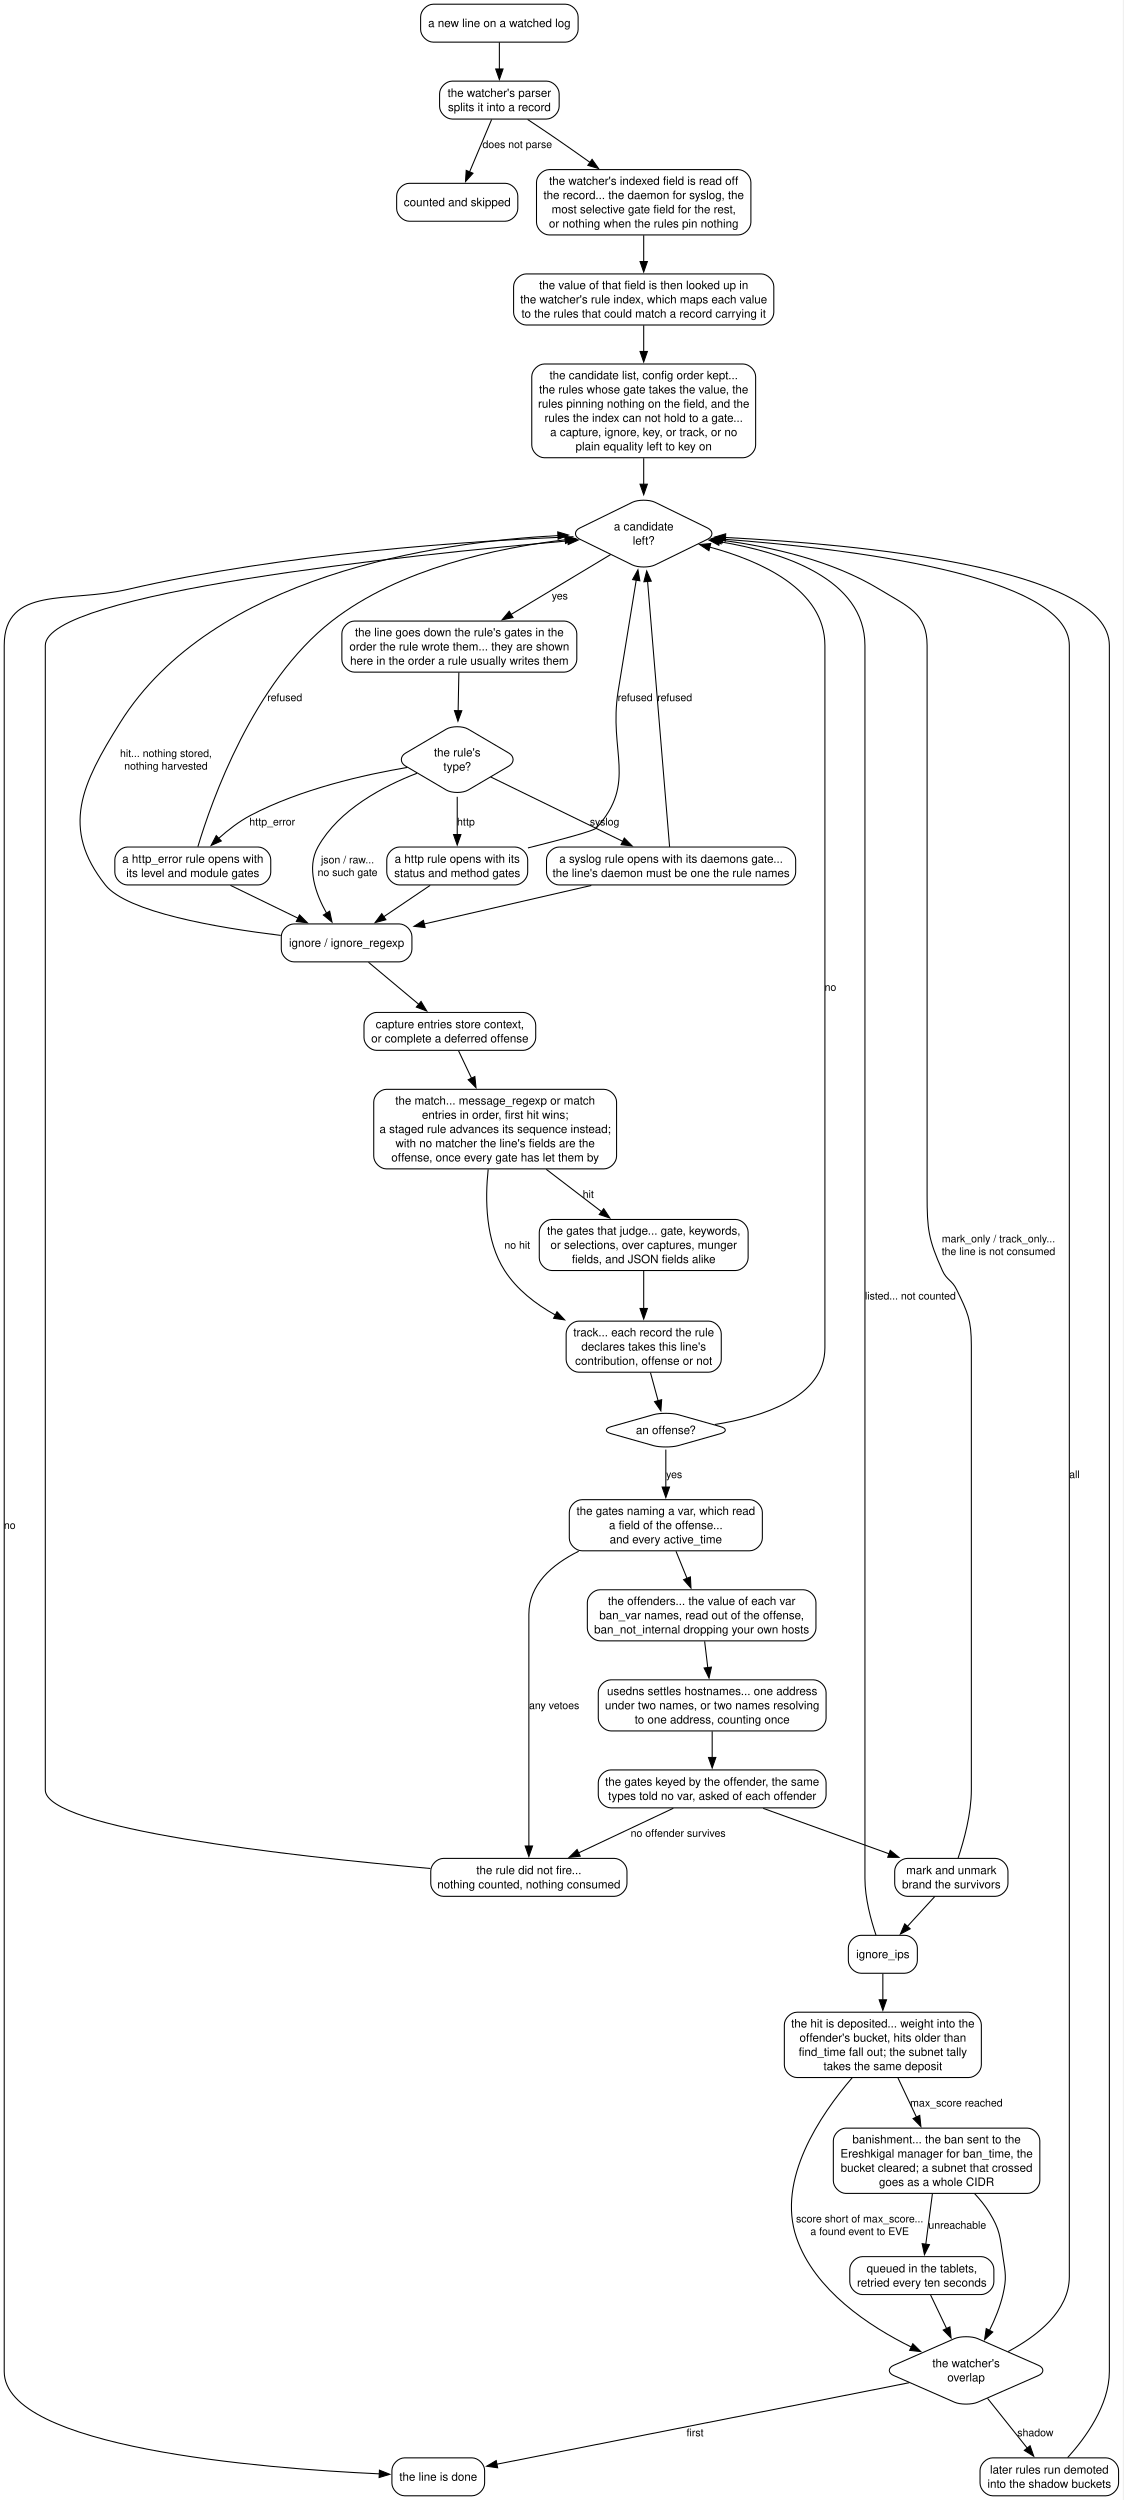
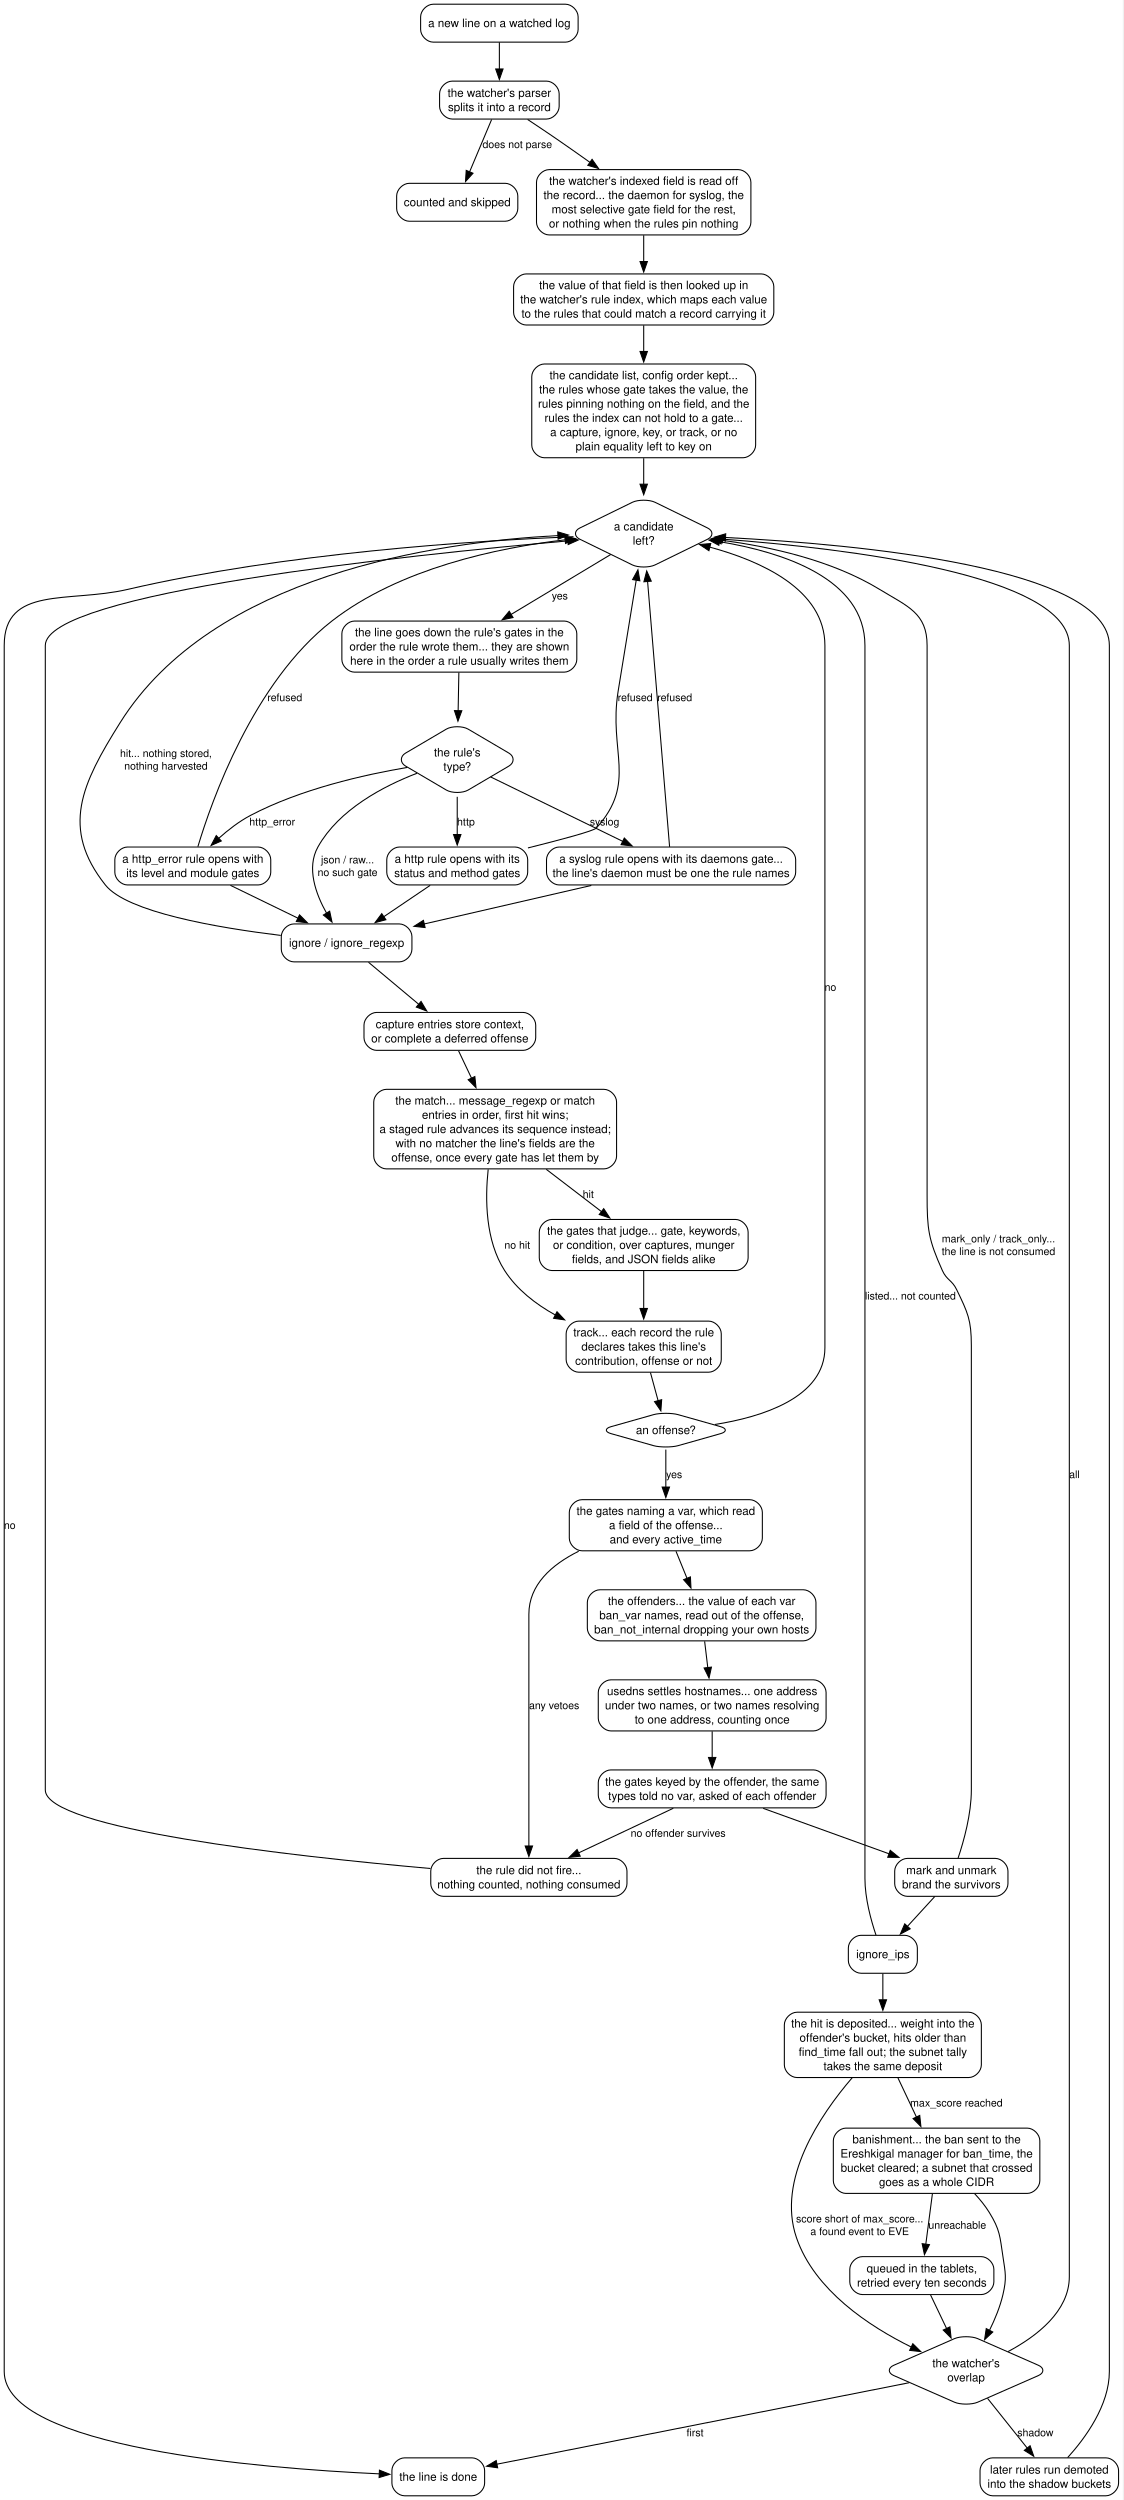
<svg xmlns="http://www.w3.org/2000/svg" width="1066pt" height="2373pt" viewBox="0.00 0.00 1066.00 2373.00">
  <g id="graph0" class="graph" transform="scale(1 1) rotate(0) translate(4 2369)">
    <polygon fill="white" stroke="none" points="-4,4 -4,-2369 1061.75,-2369 1061.75,4 -4,4" />
    <g id="node1" class="node">
      <path fill="none" stroke="black" d="M532.75,-2365C532.75,-2365 407.25,-2365 407.25,-2365 401.25,-2365 395.25,-2359 395.25,-2353 395.25,-2353 395.25,-2341 395.25,-2341 395.25,-2335 401.25,-2329 407.25,-2329 407.25,-2329 532.75,-2329 532.75,-2329 538.75,-2329 544.75,-2335 544.75,-2341 544.75,-2341 544.75,-2353 544.75,-2353 544.75,-2359 538.75,-2365 532.75,-2365" />
      <text xml:space="preserve" text-anchor="middle" x="470" y="-2343.3" font-family="Helvetica,sans-Serif" font-size="11.00">a new line on a watched log</text>
    </g>
    <g id="node2" class="node">
      <path fill="none" stroke="black" d="M514.75,-2292C514.75,-2292 425.25,-2292 425.25,-2292 419.25,-2292 413.25,-2286 413.25,-2280 413.25,-2280 413.25,-2268 413.25,-2268 413.25,-2262 419.25,-2256 425.25,-2256 425.25,-2256 514.75,-2256 514.75,-2256 520.75,-2256 526.75,-2262 526.75,-2268 526.75,-2268 526.75,-2280 526.75,-2280 526.75,-2286 520.75,-2292 514.75,-2292" />
      <text xml:space="preserve" text-anchor="middle" x="470" y="-2277.05" font-family="Helvetica,sans-Serif" font-size="11.00">the watcher's parser</text>
      <text xml:space="preserve" text-anchor="middle" x="470" y="-2263.55" font-family="Helvetica,sans-Serif" font-size="11.00">splits it into a record</text>
    </g>
    <g id="edge1" class="edge">
      <path fill="none" stroke="black" d="M470,-2328.81C470,-2321.23 470,-2312.1 470,-2303.54" />
      <polygon fill="black" stroke="black" points="473.5,-2303.54 470,-2293.54 466.5,-2303.54 473.5,-2303.54" />
    </g>
    <g id="node3" class="node">
      <path fill="none" stroke="black" d="M475.5,-2195C475.5,-2195 384.5,-2195 384.5,-2195 378.5,-2195 372.5,-2189 372.5,-2183 372.5,-2183 372.5,-2171 372.5,-2171 372.5,-2165 378.5,-2159 384.5,-2159 384.5,-2159 475.5,-2159 475.5,-2159 481.5,-2159 487.5,-2165 487.5,-2171 487.5,-2171 487.5,-2183 487.5,-2183 487.5,-2189 481.5,-2195 475.5,-2195" />
      <text xml:space="preserve" text-anchor="middle" x="430" y="-2173.3" font-family="Helvetica,sans-Serif" font-size="11.00">counted and skipped</text>
    </g>
    <g id="edge2" class="edge">
      <path fill="none" stroke="black" d="M462.66,-2255.58C456.8,-2241.65 448.47,-2221.86 441.69,-2205.76" />
      <polygon fill="black" stroke="black" points="444.98,-2204.57 437.88,-2196.71 438.53,-2207.28 444.98,-2204.57" />
      <text xml:space="preserve" text-anchor="middle" x="487.01" y="-2228.5" font-family="Helvetica,sans-Serif" font-size="10.00">does not parse</text>
    </g>
    <g id="node4" class="node">
      <path fill="none" stroke="black" d="M696.75,-2208C696.75,-2208 517.25,-2208 517.25,-2208 511.25,-2208 505.25,-2202 505.25,-2196 505.25,-2196 505.25,-2158 505.25,-2158 505.25,-2152 511.25,-2146 517.25,-2146 517.25,-2146 696.75,-2146 696.75,-2146 702.75,-2146 708.75,-2152 708.75,-2158 708.75,-2158 708.75,-2196 708.75,-2196 708.75,-2202 702.75,-2208 696.75,-2208" />
      <text xml:space="preserve" text-anchor="middle" x="607" y="-2193.55" font-family="Helvetica,sans-Serif" font-size="11.00">the watcher's indexed field is read off</text>
      <text xml:space="preserve" text-anchor="middle" x="607" y="-2180.05" font-family="Helvetica,sans-Serif" font-size="11.00">the record... the daemon for syslog, the</text>
      <text xml:space="preserve" text-anchor="middle" x="607" y="-2166.55" font-family="Helvetica,sans-Serif" font-size="11.00">most selective gate field for the rest,</text>
      <text xml:space="preserve" text-anchor="middle" x="607" y="-2153.05" font-family="Helvetica,sans-Serif" font-size="11.00">or nothing when the rules pin nothing</text>
    </g>
    <g id="edge3" class="edge">
      <path fill="none" stroke="black" d="M496.82,-2255.56C505.24,-2250.01 514.55,-2243.81 523,-2238 533.74,-2230.62 545.15,-2222.6 555.99,-2214.88" />
      <polygon fill="black" stroke="black" points="558,-2217.75 564.11,-2209.09 553.94,-2212.05 558,-2217.75" />
    </g>
    <g id="node5" class="node">
      <path fill="none" stroke="black" d="M718.5,-2109C718.5,-2109 495.5,-2109 495.5,-2109 489.5,-2109 483.5,-2103 483.5,-2097 483.5,-2097 483.5,-2072.5 483.5,-2072.5 483.5,-2066.5 489.5,-2060.5 495.5,-2060.5 495.5,-2060.5 718.5,-2060.5 718.5,-2060.5 724.5,-2060.5 730.5,-2066.5 730.5,-2072.5 730.5,-2072.5 730.5,-2097 730.5,-2097 730.5,-2103 724.5,-2109 718.5,-2109" />
      <text xml:space="preserve" text-anchor="middle" x="607" y="-2094.55" font-family="Helvetica,sans-Serif" font-size="11.00">the value of that field is then looked up in</text>
      <text xml:space="preserve" text-anchor="middle" x="607" y="-2081.05" font-family="Helvetica,sans-Serif" font-size="11.00">the watcher's rule index, which maps each value</text>
      <text xml:space="preserve" text-anchor="middle" x="607" y="-2067.55" font-family="Helvetica,sans-Serif" font-size="11.00">to the rules that could match a record carrying it</text>
    </g>
    <g id="edge4" class="edge">
      <path fill="none" stroke="black" d="M607,-2145.7C607,-2137.62 607,-2128.83 607,-2120.54" />
      <polygon fill="black" stroke="black" points="610.5,-2120.78 607,-2110.78 603.5,-2120.78 610.5,-2120.78" />
    </g>
    <g id="node6" class="node">
      <path fill="none" stroke="black" d="M701.25,-2023.5C701.25,-2023.5 512.75,-2023.5 512.75,-2023.5 506.75,-2023.5 500.75,-2017.5 500.75,-2011.5 500.75,-2011.5 500.75,-1946.5 500.75,-1946.5 500.75,-1940.5 506.75,-1934.5 512.75,-1934.5 512.75,-1934.5 701.25,-1934.5 701.25,-1934.5 707.25,-1934.5 713.25,-1940.5 713.25,-1946.5 713.25,-1946.5 713.25,-2011.5 713.25,-2011.5 713.25,-2017.5 707.25,-2023.5 701.25,-2023.5" />
      <text xml:space="preserve" text-anchor="middle" x="607" y="-2009.05" font-family="Helvetica,sans-Serif" font-size="11.00">the candidate list, config order kept...</text>
      <text xml:space="preserve" text-anchor="middle" x="607" y="-1995.55" font-family="Helvetica,sans-Serif" font-size="11.00">the rules whose gate takes the value, the</text>
      <text xml:space="preserve" text-anchor="middle" x="607" y="-1982.05" font-family="Helvetica,sans-Serif" font-size="11.00">rules pinning nothing on the field, and the</text>
      <text xml:space="preserve" text-anchor="middle" x="607" y="-1968.55" font-family="Helvetica,sans-Serif" font-size="11.00">rules the index can not hold to a gate...</text>
      <text xml:space="preserve" text-anchor="middle" x="607" y="-1955.05" font-family="Helvetica,sans-Serif" font-size="11.00">a capture, ignore, key, or track, or no</text>
      <text xml:space="preserve" text-anchor="middle" x="607" y="-1941.55" font-family="Helvetica,sans-Serif" font-size="11.00">plain equality left to key on</text>
    </g>
    <g id="edge5" class="edge">
      <path fill="none" stroke="black" d="M607,-2060.21C607,-2052.72 607,-2044.11 607,-2035.36" />
      <polygon fill="black" stroke="black" points="610.5,-2035.38 607,-2025.38 603.5,-2035.38 610.5,-2035.38" />
    </g>
    <g id="node7" class="node">
      <path fill="none" stroke="black" d="M596.22,-1892.22C596.22,-1892.22 546.28,-1867.78 546.28,-1867.78 540.89,-1865.14 540.89,-1859.86 546.28,-1857.22 546.28,-1857.22 596.22,-1832.78 596.22,-1832.78 601.61,-1830.14 612.39,-1830.14 617.78,-1832.78 617.78,-1832.78 667.72,-1857.22 667.72,-1857.22 673.11,-1859.86 673.11,-1865.14 667.72,-1867.78 667.72,-1867.78 617.78,-1892.22 617.78,-1892.22 612.39,-1894.86 601.61,-1894.86 596.22,-1892.22" />
      <text xml:space="preserve" text-anchor="middle" x="607" y="-1865.55" font-family="Helvetica,sans-Serif" font-size="11.00">a candidate</text>
      <text xml:space="preserve" text-anchor="middle" x="607" y="-1852.05" font-family="Helvetica,sans-Serif" font-size="11.00">left?</text>
    </g>
    <g id="edge6" class="edge">
      <path fill="none" stroke="black" d="M607,-1934.06C607,-1925.91 607,-1917.39 607,-1909.19" />
      <polygon fill="black" stroke="black" points="610.5,-1909.42 607,-1899.42 603.5,-1909.42 610.5,-1909.42" />
    </g>
    <g id="node8" class="node">
      <path fill="none" stroke="black" d="M444,-36C444,-36 380,-36 380,-36 374,-36 368,-30 368,-24 368,-24 368,-12 368,-12 368,-6 374,0 380,0 380,0 444,0 444,0 450,0 456,-6 456,-12 456,-12 456,-24 456,-24 456,-30 450,-36 444,-36" />
      <text xml:space="preserve" text-anchor="middle" x="412" y="-14.3" font-family="Helvetica,sans-Serif" font-size="11.00">the line is done</text>
    </g>
    <g id="edge7" class="edge">
      <path fill="none" stroke="black" d="M540.36,-1859.59C445.29,-1855.7 265.74,-1844.05 117,-1809.5 61.35,-1796.57 0,-1813.38 0,-1756.25 0,-1756.25 0,-1756.25 0,-118 0,-45.62 243.45,-26.02 356.07,-20.82" />
      <polygon fill="black" stroke="black" points="356.17,-24.32 366.01,-20.39 355.86,-17.33 356.17,-24.32" />
      <text xml:space="preserve" text-anchor="middle" x="5.25" y="-917.75" font-family="Helvetica,sans-Serif" font-size="10.00">no</text>
    </g>
    <g id="node9" class="node">
      <path fill="none" stroke="black" d="M531.5,-1779.5C531.5,-1779.5 332.5,-1779.5 332.5,-1779.5 326.5,-1779.5 320.5,-1773.5 320.5,-1767.5 320.5,-1767.5 320.5,-1743 320.5,-1743 320.5,-1737 326.5,-1731 332.5,-1731 332.5,-1731 531.5,-1731 531.5,-1731 537.5,-1731 543.5,-1737 543.5,-1743 543.5,-1743 543.5,-1767.5 543.5,-1767.5 543.5,-1773.5 537.5,-1779.5 531.5,-1779.5" />
      <text xml:space="preserve" text-anchor="middle" x="432" y="-1765.05" font-family="Helvetica,sans-Serif" font-size="11.00">the line goes down the rule's gates in the</text>
      <text xml:space="preserve" text-anchor="middle" x="432" y="-1751.55" font-family="Helvetica,sans-Serif" font-size="11.00">order the rule wrote them... they are shown</text>
      <text xml:space="preserve" text-anchor="middle" x="432" y="-1738.05" font-family="Helvetica,sans-Serif" font-size="11.00">here in the order a rule usually writes them</text>
    </g>
    <g id="edge8" class="edge">
      <path fill="none" stroke="black" d="M575.71,-1842.68C549.37,-1826.84 511.23,-1803.9 480.86,-1785.63" />
      <polygon fill="black" stroke="black" points="482.97,-1782.82 472.59,-1780.66 479.36,-1788.82 482.97,-1782.82" />
      <text xml:space="preserve" text-anchor="middle" x="527.38" y="-1800" font-family="Helvetica,sans-Serif" font-size="10.00">yes</text>
    </g>
    <g id="node10" class="node">
      <path fill="none" stroke="black" d="M419.66,-1676.92C419.66,-1676.92 380.84,-1654.08 380.84,-1654.08 375.67,-1651.04 375.67,-1644.96 380.84,-1641.92 380.84,-1641.92 419.66,-1619.08 419.66,-1619.08 424.83,-1616.04 435.17,-1616.04 440.34,-1619.08 440.34,-1619.08 479.16,-1641.92 479.16,-1641.92 484.33,-1644.96 484.33,-1651.04 479.16,-1654.08 479.16,-1654.08 440.34,-1676.92 440.34,-1676.92 435.17,-1679.96 424.83,-1679.96 419.66,-1676.92" />
      <text xml:space="preserve" text-anchor="middle" x="430" y="-1651.05" font-family="Helvetica,sans-Serif" font-size="11.00">the rule's</text>
      <text xml:space="preserve" text-anchor="middle" x="430" y="-1637.55" font-family="Helvetica,sans-Serif" font-size="11.00">type?</text>
    </g>
    <g id="edge9" class="edge">
      <path fill="none" stroke="black" d="M431.55,-1730.63C431.35,-1719.86 431.1,-1706.74 430.86,-1694.2" />
      <polygon fill="black" stroke="black" points="434.36,-1694.37 430.67,-1684.44 427.36,-1694.5 434.36,-1694.37" />
    </g>
    <g id="node11" class="node">
      <path fill="none" stroke="black" d="M739.25,-1565C739.25,-1565 526.75,-1565 526.75,-1565 520.75,-1565 514.75,-1559 514.75,-1553 514.75,-1553 514.75,-1541 514.75,-1541 514.75,-1535 520.75,-1529 526.75,-1529 526.75,-1529 739.25,-1529 739.25,-1529 745.25,-1529 751.25,-1535 751.25,-1541 751.25,-1541 751.25,-1553 751.25,-1553 751.25,-1559 745.25,-1565 739.25,-1565" />
      <text xml:space="preserve" text-anchor="middle" x="633" y="-1550.05" font-family="Helvetica,sans-Serif" font-size="11.00">a syslog rule opens with its daemons gate...</text>
      <text xml:space="preserve" text-anchor="middle" x="633" y="-1536.55" font-family="Helvetica,sans-Serif" font-size="11.00">the line's daemon must be one the rule names</text>
    </g>
    <g id="edge10" class="edge">
      <path fill="none" stroke="black" d="M461.72,-1631.53C495.5,-1615.06 549.27,-1588.84 587.54,-1570.17" />
      <polygon fill="black" stroke="black" points="588.59,-1573.55 596.05,-1566.02 585.53,-1567.26 588.59,-1573.55" />
      <text xml:space="preserve" text-anchor="middle" x="569.9" y="-1585.5" font-family="Helvetica,sans-Serif" font-size="10.00">syslog</text>
    </g>
    <g id="node12" class="node">
      <path fill="none" stroke="black" d="M484.88,-1565C484.88,-1565 375.12,-1565 375.12,-1565 369.12,-1565 363.12,-1559 363.12,-1553 363.12,-1553 363.12,-1541 363.12,-1541 363.12,-1535 369.12,-1529 375.12,-1529 375.12,-1529 484.88,-1529 484.88,-1529 490.88,-1529 496.88,-1535 496.88,-1541 496.88,-1541 496.88,-1553 496.88,-1553 496.88,-1559 490.88,-1565 484.88,-1565" />
      <text xml:space="preserve" text-anchor="middle" x="430" y="-1550.05" font-family="Helvetica,sans-Serif" font-size="11.00">a http rule opens with its</text>
      <text xml:space="preserve" text-anchor="middle" x="430" y="-1536.55" font-family="Helvetica,sans-Serif" font-size="11.00">status and method gates</text>
    </g>
    <g id="edge11" class="edge">
      <path fill="none" stroke="black" d="M430,-1612.65C430,-1600.92 430,-1587.94 430,-1576.7" />
      <polygon fill="black" stroke="black" points="433.5,-1576.85 430,-1566.85 426.5,-1576.85 433.5,-1576.85" />
      <text xml:space="preserve" text-anchor="middle" x="438.25" y="-1585.5" font-family="Helvetica,sans-Serif" font-size="10.00">http</text>
    </g>
    <g id="node13" class="node">
      <path fill="none" stroke="black" d="M241,-1565C241,-1565 117,-1565 117,-1565 111,-1565 105,-1559 105,-1553 105,-1553 105,-1541 105,-1541 105,-1535 111,-1529 117,-1529 117,-1529 241,-1529 241,-1529 247,-1529 253,-1535 253,-1541 253,-1541 253,-1553 253,-1553 253,-1559 247,-1565 241,-1565" />
      <text xml:space="preserve" text-anchor="middle" x="179" y="-1550.05" font-family="Helvetica,sans-Serif" font-size="11.00">a http_error rule opens with</text>
      <text xml:space="preserve" text-anchor="middle" x="179" y="-1536.55" font-family="Helvetica,sans-Serif" font-size="11.00">its level and module gates</text>
    </g>
    <g id="edge12" class="edge">
      <path fill="none" stroke="black" d="M382.63,-1640.57C341.46,-1633.6 281.17,-1619.94 233.75,-1595 222.94,-1589.31 212.42,-1581.14 203.54,-1573.2" />
      <polygon fill="black" stroke="black" points="206.05,-1570.76 196.36,-1566.47 201.27,-1575.87 206.05,-1570.76" />
      <text xml:space="preserve" text-anchor="middle" x="254.38" y="-1585.5" font-family="Helvetica,sans-Serif" font-size="10.00">http_error</text>
    </g>
    <g id="node14" class="node">
      <path fill="none" stroke="black" d="M375,-1492C375,-1492 275,-1492 275,-1492 269,-1492 263,-1486 263,-1480 263,-1480 263,-1468 263,-1468 263,-1462 269,-1456 275,-1456 275,-1456 375,-1456 375,-1456 381,-1456 387,-1462 387,-1468 387,-1468 387,-1480 387,-1480 387,-1486 381,-1492 375,-1492" />
      <text xml:space="preserve" text-anchor="middle" x="325" y="-1470.3" font-family="Helvetica,sans-Serif" font-size="11.00">ignore / ignore_regexp</text>
    </g>
    <g id="edge13" class="edge">
      <path fill="none" stroke="black" d="M391.83,-1635.04C360.32,-1622.91 317.65,-1600.76 297.75,-1565 286.76,-1545.26 295.62,-1520.57 306.07,-1502.04" />
      <polygon fill="black" stroke="black" points="308.91,-1504.1 311.14,-1493.74 302.94,-1500.45 308.91,-1504.1" />
      <text xml:space="preserve" text-anchor="middle" x="325.88" y="-1549.5" font-family="Helvetica,sans-Serif" font-size="10.00">json / raw...</text>
      <text xml:space="preserve" text-anchor="middle" x="325.88" y="-1537.5" font-family="Helvetica,sans-Serif" font-size="10.00">no such gate</text>
    </g>
    <g id="edge14" class="edge">
      <path fill="none" stroke="black" d="M631.58,-1565.16C627.63,-1612.69 616.49,-1747.12 610.66,-1817.42" />
      <polygon fill="black" stroke="black" points="607.2,-1816.78 609.86,-1827.03 614.17,-1817.36 607.2,-1816.78" />
      <text xml:space="preserve" text-anchor="middle" x="636.42" y="-1703.5" font-family="Helvetica,sans-Serif" font-size="10.00">refused</text>
    </g>
    <g id="edge17" class="edge">
      <path fill="none" stroke="black" d="M557.26,-1528.54C508.84,-1517.38 446.37,-1502.98 398.41,-1491.92" />
      <polygon fill="black" stroke="black" points="399.49,-1488.58 388.96,-1489.74 397.92,-1495.4 399.49,-1488.58" />
    </g>
    <g id="edge15" class="edge">
      <path fill="none" stroke="black" d="M497.13,-1564.15C528.49,-1571.98 559.54,-1580.27 562,-1583 601.23,-1626.41 573.42,-1655.24 582.75,-1713 588.48,-1748.52 595.07,-1788.8 599.93,-1818.44" />
      <polygon fill="black" stroke="black" points="596.45,-1818.85 601.52,-1828.15 603.35,-1817.71 596.45,-1818.85" />
      <text xml:space="preserve" text-anchor="middle" x="598.88" y="-1703.5" font-family="Helvetica,sans-Serif" font-size="10.00">refused</text>
    </g>
    <g id="edge18" class="edge">
      <path fill="none" stroke="black" d="M404.31,-1528.63C390.97,-1519.61 374.46,-1508.44 359.96,-1498.64" />
      <polygon fill="black" stroke="black" points="362.28,-1495.99 352.04,-1493.28 358.36,-1501.78 362.28,-1495.99" />
    </g>
    <g id="edge16" class="edge">
      <path fill="none" stroke="black" d="M183.81,-1565.28C196.73,-1608.39 236.34,-1721.39 311,-1779.5 375.21,-1829.48 468.04,-1849.01 532.55,-1856.63" />
      <polygon fill="black" stroke="black" points="532.03,-1860.1 542.35,-1857.72 532.8,-1853.14 532.03,-1860.1" />
      <text xml:space="preserve" text-anchor="middle" x="266.3" y="-1703.5" font-family="Helvetica,sans-Serif" font-size="10.00">refused</text>
    </g>
    <g id="edge19" class="edge">
      <path fill="none" stroke="black" d="M214.72,-1528.63C234.07,-1519.22 258.2,-1507.48 278.96,-1497.39" />
      <polygon fill="black" stroke="black" points="280.32,-1500.62 287.79,-1493.1 277.26,-1494.32 280.32,-1500.62" />
    </g>
    <g id="edge20" class="edge">
      <path fill="none" stroke="black" d="M262.51,-1481.1C201.99,-1488.46 116.44,-1503.18 96,-1529 53.34,-1582.89 73.49,-1624.78 110,-1683 197.91,-1823.19 408.91,-1854.43 525.73,-1860.66" />
      <polygon fill="black" stroke="black" points="525.42,-1864.15 535.57,-1861.13 525.75,-1857.16 525.42,-1864.15" />
      <text xml:space="preserve" text-anchor="middle" x="153.5" y="-1650.5" font-family="Helvetica,sans-Serif" font-size="10.00">hit... nothing stored,</text>
      <text xml:space="preserve" text-anchor="middle" x="153.5" y="-1638.5" font-family="Helvetica,sans-Serif" font-size="10.00">nothing harvested</text>
    </g>
    <g id="node15" class="node">
      <path fill="none" stroke="black" d="M492.5,-1408C492.5,-1408 353.5,-1408 353.5,-1408 347.5,-1408 341.5,-1402 341.5,-1396 341.5,-1396 341.5,-1384 341.5,-1384 341.5,-1378 347.5,-1372 353.5,-1372 353.5,-1372 492.5,-1372 492.5,-1372 498.5,-1372 504.5,-1378 504.5,-1384 504.5,-1384 504.5,-1396 504.5,-1396 504.5,-1402 498.5,-1408 492.5,-1408" />
      <text xml:space="preserve" text-anchor="middle" x="423" y="-1393.05" font-family="Helvetica,sans-Serif" font-size="11.00">capture entries store context,</text>
      <text xml:space="preserve" text-anchor="middle" x="423" y="-1379.55" font-family="Helvetica,sans-Serif" font-size="11.00">or complete a deferred offense</text>
    </g>
    <g id="edge21" class="edge">
      <path fill="none" stroke="black" d="M345.78,-1455.61C359.69,-1443.98 378.19,-1428.5 393.59,-1415.61" />
      <polygon fill="black" stroke="black" points="395.66,-1418.44 401.09,-1409.34 391.17,-1413.07 395.66,-1418.44" />
    </g>
    <g id="node16" class="node">
      <path fill="none" stroke="black" d="M569.25,-1335C569.25,-1335 362.75,-1335 362.75,-1335 356.75,-1335 350.75,-1329 350.75,-1323 350.75,-1323 350.75,-1271.5 350.75,-1271.5 350.75,-1265.5 356.75,-1259.5 362.75,-1259.5 362.75,-1259.5 569.25,-1259.5 569.25,-1259.5 575.25,-1259.5 581.25,-1265.5 581.25,-1271.5 581.25,-1271.5 581.25,-1323 581.25,-1323 581.25,-1329 575.25,-1335 569.25,-1335" />
      <text xml:space="preserve" text-anchor="middle" x="466" y="-1320.55" font-family="Helvetica,sans-Serif" font-size="11.00">the match... message_regexp or match</text>
      <text xml:space="preserve" text-anchor="middle" x="466" y="-1307.05" font-family="Helvetica,sans-Serif" font-size="11.00">entries in order, first hit wins;</text>
      <text xml:space="preserve" text-anchor="middle" x="466" y="-1293.55" font-family="Helvetica,sans-Serif" font-size="11.00">a staged rule advances its sequence instead;</text>
      <text xml:space="preserve" text-anchor="middle" x="466" y="-1280.05" font-family="Helvetica,sans-Serif" font-size="11.00">with no matcher the line's fields are the</text>
      <text xml:space="preserve" text-anchor="middle" x="466" y="-1266.55" font-family="Helvetica,sans-Serif" font-size="11.00">offense, once every gate has let them by</text>
    </g>
    <g id="edge22" class="edge">
      <path fill="none" stroke="black" d="M431.29,-1371.5C434.88,-1363.94 439.26,-1354.68 443.69,-1345.34" />
      <polygon fill="black" stroke="black" points="446.71,-1347.13 447.83,-1336.59 440.39,-1344.13 446.71,-1347.13" />
    </g>
    <g id="node17" class="node">
      <path fill="none" stroke="black" d="M694.12,-1211.5C694.12,-1211.5 519.88,-1211.5 519.88,-1211.5 513.88,-1211.5 507.88,-1205.5 507.88,-1199.5 507.88,-1199.5 507.88,-1175 507.88,-1175 507.88,-1169 513.88,-1163 519.88,-1163 519.88,-1163 694.12,-1163 694.12,-1163 700.12,-1163 706.12,-1169 706.12,-1175 706.12,-1175 706.12,-1199.5 706.12,-1199.5 706.12,-1205.5 700.12,-1211.5 694.12,-1211.5" />
      <text xml:space="preserve" text-anchor="middle" x="607" y="-1197.05" font-family="Helvetica,sans-Serif" font-size="11.00">the gates that judge... gate, keywords,</text>
-       <text xml:space="preserve" text-anchor="middle" x="607" y="-1183.55" font-family="Helvetica,sans-Serif" font-size="11.00">or selections, over captures, munger</text>
+       <text xml:space="preserve" text-anchor="middle" x="607" y="-1183.55" font-family="Helvetica,sans-Serif" font-size="11.00">or condition, over captures, munger</text>
      <text xml:space="preserve" text-anchor="middle" x="607" y="-1170.05" font-family="Helvetica,sans-Serif" font-size="11.00">fields, and JSON fields alike</text>
    </g>
    <g id="edge24" class="edge">
      <path fill="none" stroke="black" d="M514.52,-1259.08C531.73,-1245.9 550.88,-1231.24 567.27,-1218.68" />
      <polygon fill="black" stroke="black" points="569.04,-1221.73 574.86,-1212.87 564.79,-1216.17 569.04,-1221.73" />
      <text xml:space="preserve" text-anchor="middle" x="554.38" y="-1232" font-family="Helvetica,sans-Serif" font-size="10.00">hit</text>
    </g>
    <g id="node18" class="node">
      <path fill="none" stroke="black" d="M668.62,-1115C668.62,-1115 545.38,-1115 545.38,-1115 539.38,-1115 533.38,-1109 533.38,-1103 533.38,-1103 533.38,-1078.5 533.38,-1078.5 533.38,-1072.5 539.38,-1066.5 545.38,-1066.5 545.38,-1066.5 668.62,-1066.5 668.62,-1066.5 674.62,-1066.5 680.62,-1072.5 680.62,-1078.5 680.62,-1078.5 680.62,-1103 680.62,-1103 680.62,-1109 674.62,-1115 668.62,-1115" />
      <text xml:space="preserve" text-anchor="middle" x="607" y="-1100.55" font-family="Helvetica,sans-Serif" font-size="11.00">track... each record the rule</text>
      <text xml:space="preserve" text-anchor="middle" x="607" y="-1087.05" font-family="Helvetica,sans-Serif" font-size="11.00">declares takes this line's</text>
      <text xml:space="preserve" text-anchor="middle" x="607" y="-1073.55" font-family="Helvetica,sans-Serif" font-size="11.00">contribution, offense or not</text>
    </g>
    <g id="edge23" class="edge">
      <path fill="none" stroke="black" d="M459.38,-1259.06C456.34,-1230.54 456.75,-1191.37 475,-1163 486.58,-1144.99 504.34,-1131.2 523.12,-1120.78" />
      <polygon fill="black" stroke="black" points="524.71,-1123.9 531.97,-1116.18 521.48,-1117.68 524.71,-1123.9" />
      <text xml:space="preserve" text-anchor="middle" x="487" y="-1183.75" font-family="Helvetica,sans-Serif" font-size="10.00">no hit</text>
    </g>
    <g id="edge25" class="edge">
      <path fill="none" stroke="black" d="M607,-1162.89C607,-1152.07 607,-1138.98 607,-1126.99" />
      <polygon fill="black" stroke="black" points="610.5,-1127.01 607,-1117.01 603.5,-1127.01 610.5,-1127.01" />
    </g>
    <g id="node19" class="node">
      <path fill="none" stroke="black" d="M616.45,-1026.24C616.45,-1026.24 575.85,-1014.76 575.85,-1014.76 570.08,-1013.13 570.08,-1009.87 575.85,-1008.24 575.85,-1008.24 616.45,-996.76 616.45,-996.76 622.23,-995.13 633.77,-995.13 639.55,-996.76 639.55,-996.76 680.15,-1008.24 680.15,-1008.24 685.92,-1009.87 685.92,-1013.13 680.15,-1014.76 680.15,-1014.76 639.55,-1026.24 639.55,-1026.24 633.77,-1027.87 622.23,-1027.87 616.45,-1026.24" />
      <text xml:space="preserve" text-anchor="middle" x="628" y="-1007.8" font-family="Helvetica,sans-Serif" font-size="11.00">an offense?</text>
    </g>
    <g id="edge26" class="edge">
      <path fill="none" stroke="black" d="M613.41,-1066.15C615.73,-1057.64 618.36,-1047.97 620.74,-1039.21" />
      <polygon fill="black" stroke="black" points="624.04,-1040.41 623.29,-1029.84 617.28,-1038.58 624.04,-1040.41" />
    </g>
    <g id="edge27" class="edge">
      <path fill="none" stroke="black" d="M674.54,-1016.87C718.9,-1023.9 779,-1042.19 779,-1089.75 779,-1756.25 779,-1756.25 779,-1756.25 779,-1809.3 718.73,-1836.43 669.54,-1849.73" />
      <polygon fill="black" stroke="black" points="668.9,-1846.28 660.07,-1852.14 670.63,-1853.06 668.9,-1846.28" />
      <text xml:space="preserve" text-anchor="middle" x="784.25" y="-1428.5" font-family="Helvetica,sans-Serif" font-size="10.00">no</text>
    </g>
    <g id="node20" class="node">
      <path fill="none" stroke="black" d="M707.62,-945.5C707.62,-945.5 548.38,-945.5 548.38,-945.5 542.38,-945.5 536.38,-939.5 536.38,-933.5 536.38,-933.5 536.38,-909 536.38,-909 536.38,-903 542.38,-897 548.38,-897 548.38,-897 707.62,-897 707.62,-897 713.62,-897 719.62,-903 719.62,-909 719.62,-909 719.62,-933.5 719.62,-933.5 719.62,-939.5 713.62,-945.5 707.62,-945.5" />
      <text xml:space="preserve" text-anchor="middle" x="628" y="-931.05" font-family="Helvetica,sans-Serif" font-size="11.00">the gates naming a var, which read</text>
      <text xml:space="preserve" text-anchor="middle" x="628" y="-917.55" font-family="Helvetica,sans-Serif" font-size="11.00">a field of the offense...</text>
      <text xml:space="preserve" text-anchor="middle" x="628" y="-904.05" font-family="Helvetica,sans-Serif" font-size="11.00">and every active_time</text>
    </g>
    <g id="edge28" class="edge">
      <path fill="none" stroke="black" d="M628,-993.06C628,-982.86 628,-969.61 628,-957.34" />
      <polygon fill="black" stroke="black" points="631.5,-957.51 628,-947.51 624.5,-957.51 631.5,-957.51" />
      <text xml:space="preserve" text-anchor="middle" x="635.88" y="-966" font-family="Helvetica,sans-Serif" font-size="10.00">yes</text>
    </g>
    <g id="node21" class="node">
      <path fill="none" stroke="black" d="M579.12,-605C579.12,-605 416.88,-605 416.88,-605 410.88,-605 404.88,-599 404.88,-593 404.88,-593 404.88,-581 404.88,-581 404.88,-575 410.88,-569 416.88,-569 416.88,-569 579.12,-569 579.12,-569 585.12,-569 591.12,-575 591.12,-581 591.12,-581 591.12,-593 591.12,-593 591.12,-599 585.12,-605 579.12,-605" />
      <text xml:space="preserve" text-anchor="middle" x="498" y="-590.05" font-family="Helvetica,sans-Serif" font-size="11.00">the rule did not fire...</text>
      <text xml:space="preserve" text-anchor="middle" x="498" y="-576.55" font-family="Helvetica,sans-Serif" font-size="11.00">nothing counted, nothing consumed</text>
    </g>
    <g id="edge29" class="edge">
      <path fill="none" stroke="black" d="M545.3,-896.58C519.66,-883.84 498,-864.78 498,-836.75 498,-836.75 498,-836.75 498,-670 498,-652.19 498,-632.2 498,-616.42" />
      <polygon fill="black" stroke="black" points="501.5,-616.79 498,-606.79 494.5,-616.79 501.5,-616.79" />
      <text xml:space="preserve" text-anchor="middle" x="522" y="-746.75" font-family="Helvetica,sans-Serif" font-size="10.00">any vetoes</text>
    </g>
    <g id="node22" class="node">
      <path fill="none" stroke="black" d="M758.5,-860C758.5,-860 565.5,-860 565.5,-860 559.5,-860 553.5,-854 553.5,-848 553.5,-848 553.5,-823.5 553.5,-823.5 553.5,-817.5 559.5,-811.5 565.5,-811.5 565.5,-811.5 758.5,-811.5 758.5,-811.5 764.5,-811.5 770.5,-817.5 770.5,-823.5 770.5,-823.5 770.5,-848 770.5,-848 770.5,-854 764.5,-860 758.5,-860" />
      <text xml:space="preserve" text-anchor="middle" x="662" y="-845.55" font-family="Helvetica,sans-Serif" font-size="11.00">the offenders... the value of each var</text>
      <text xml:space="preserve" text-anchor="middle" x="662" y="-832.05" font-family="Helvetica,sans-Serif" font-size="11.00">ban_var names, read out of the offense,</text>
      <text xml:space="preserve" text-anchor="middle" x="662" y="-818.55" font-family="Helvetica,sans-Serif" font-size="11.00">ban_not_internal dropping your own hosts</text>
    </g>
    <g id="edge31" class="edge">
      <path fill="none" stroke="black" d="M637.65,-896.55C640.91,-888.54 644.61,-879.45 648.13,-870.81" />
      <polygon fill="black" stroke="black" points="651.34,-872.21 651.87,-861.63 644.86,-869.57 651.34,-872.21" />
    </g>
    <g id="edge30" class="edge">
      <path fill="none" stroke="black" d="M404.56,-595.41C270.36,-607.33 39,-633.22 39,-670 39,-1756.25 39,-1756.25 39,-1756.25 39,-1806.18 382.71,-1842.12 535.39,-1855.62" />
      <polygon fill="black" stroke="black" points="534.71,-1859.07 544.98,-1856.46 535.32,-1852.1 534.71,-1859.07" />
    </g>
    <g id="node23" class="node">
      <path fill="none" stroke="black" d="M768.12,-774.5C768.12,-774.5 575.88,-774.5 575.88,-774.5 569.88,-774.5 563.88,-768.5 563.88,-762.5 563.88,-762.5 563.88,-738 563.88,-738 563.88,-732 569.88,-726 575.88,-726 575.88,-726 768.12,-726 768.12,-726 774.12,-726 780.12,-732 780.12,-738 780.12,-738 780.12,-762.5 780.12,-762.5 780.12,-768.5 774.12,-774.5 768.12,-774.5" />
      <text xml:space="preserve" text-anchor="middle" x="672" y="-760.05" font-family="Helvetica,sans-Serif" font-size="11.00">usedns settles hostnames... one address</text>
      <text xml:space="preserve" text-anchor="middle" x="672" y="-746.55" font-family="Helvetica,sans-Serif" font-size="11.00">under two names, or two names resolving</text>
      <text xml:space="preserve" text-anchor="middle" x="672" y="-733.05" font-family="Helvetica,sans-Serif" font-size="11.00">to one address, counting once</text>
    </g>
    <g id="edge32" class="edge">
      <path fill="none" stroke="black" d="M664.84,-811.05C665.78,-803.22 666.84,-794.35 667.85,-785.89" />
      <polygon fill="black" stroke="black" points="671.29,-786.57 669.01,-776.23 664.34,-785.74 671.29,-786.57" />
    </g>
    <g id="node24" class="node">
      <path fill="none" stroke="black" d="M768.12,-689C768.12,-689 575.88,-689 575.88,-689 569.88,-689 563.88,-683 563.88,-677 563.88,-677 563.88,-665 563.88,-665 563.88,-659 569.88,-653 575.88,-653 575.88,-653 768.12,-653 768.12,-653 774.12,-653 780.12,-659 780.12,-665 780.12,-665 780.12,-677 780.12,-677 780.12,-683 774.12,-689 768.12,-689" />
      <text xml:space="preserve" text-anchor="middle" x="672" y="-674.05" font-family="Helvetica,sans-Serif" font-size="11.00">the gates keyed by the offender, the same</text>
      <text xml:space="preserve" text-anchor="middle" x="672" y="-660.55" font-family="Helvetica,sans-Serif" font-size="11.00">types told no var, asked of each offender</text>
    </g>
    <g id="edge33" class="edge">
      <path fill="none" stroke="black" d="M672,-725.65C672,-717.78 672,-708.93 672,-700.71" />
      <polygon fill="black" stroke="black" points="675.5,-700.84 672,-690.84 668.5,-700.84 675.5,-700.84" />
    </g>
    <g id="edge34" class="edge">
      <path fill="none" stroke="black" d="M635.1,-652.61C608.8,-640.22 573.24,-623.46 544.92,-610.11" />
      <polygon fill="black" stroke="black" points="546.75,-607.11 536.22,-606.01 543.77,-613.44 546.75,-607.11" />
      <text xml:space="preserve" text-anchor="middle" x="639.67" y="-625.5" font-family="Helvetica,sans-Serif" font-size="10.00">no offender survives</text>
    </g>
    <g id="node25" class="node">
      <path fill="none" stroke="black" d="M940.75,-605C940.75,-605 857.25,-605 857.25,-605 851.25,-605 845.25,-599 845.25,-593 845.25,-593 845.25,-581 845.25,-581 845.25,-575 851.25,-569 857.25,-569 857.25,-569 940.75,-569 940.75,-569 946.75,-569 952.75,-575 952.75,-581 952.75,-581 952.75,-593 952.75,-593 952.75,-599 946.75,-605 940.75,-605" />
      <text xml:space="preserve" text-anchor="middle" x="899" y="-590.05" font-family="Helvetica,sans-Serif" font-size="11.00">mark and unmark</text>
      <text xml:space="preserve" text-anchor="middle" x="899" y="-576.55" font-family="Helvetica,sans-Serif" font-size="11.00">brand the survivors</text>
    </g>
    <g id="edge35" class="edge">
      <path fill="none" stroke="black" d="M720.42,-652.51C755.38,-639.88 802.78,-622.76 839.97,-609.33" />
      <polygon fill="black" stroke="black" points="841.02,-612.67 849.23,-605.98 838.64,-606.08 841.02,-612.67" />
    </g>
    <g id="edge36" class="edge">
      <path fill="none" stroke="black" d="M905.43,-605.33C910.94,-621.74 918,-647.2 918,-670 918,-1091.75 918,-1091.75 918,-1091.75 918,-1116.22 914.65,-1122.97 904,-1145 899.65,-1154 894.59,-1153.88 890.5,-1163 877.23,-1192.58 876,-1202.08 876,-1234.5 876,-1756.25 876,-1756.25 876,-1756.25 876,-1787.24 857.44,-1793.34 831,-1809.5 785.62,-1837.24 726.82,-1850.19 680.85,-1856.23" />
      <polygon fill="black" stroke="black" points="680.46,-1852.75 670.95,-1857.44 681.3,-1859.7 680.46,-1852.75" />
      <text xml:space="preserve" text-anchor="middle" x="943.75" y="-1189.75" font-family="Helvetica,sans-Serif" font-size="10.00">mark_only / track_only...</text>
      <text xml:space="preserve" text-anchor="middle" x="943.75" y="-1177.75" font-family="Helvetica,sans-Serif" font-size="10.00">the line is not consumed</text>
    </g>
    <g id="node26" class="node">
      <path fill="none" stroke="black" d="M854.75,-532C854.75,-532 813.25,-532 813.25,-532 807.25,-532 801.25,-526 801.25,-520 801.25,-520 801.25,-508 801.25,-508 801.25,-502 807.25,-496 813.25,-496 813.25,-496 854.75,-496 854.75,-496 860.75,-496 866.75,-502 866.75,-508 866.75,-508 866.75,-520 866.75,-520 866.75,-526 860.75,-532 854.75,-532" />
      <text xml:space="preserve" text-anchor="middle" x="834" y="-510.3" font-family="Helvetica,sans-Serif" font-size="11.00">ignore_ips</text>
    </g>
    <g id="edge37" class="edge">
      <path fill="none" stroke="black" d="M883.27,-568.81C875.44,-560.27 865.83,-549.77 857.18,-540.32" />
      <polygon fill="black" stroke="black" points="859.95,-538.16 850.61,-533.15 854.78,-542.88 859.95,-538.16" />
    </g>
    <g id="edge38" class="edge">
      <path fill="none" stroke="black" d="M827.48,-532.23C822.68,-546.44 817,-567.24 817,-586 817,-1756.25 817,-1756.25 817,-1756.25 817,-1819.69 739.45,-1844.9 678.6,-1854.91" />
      <polygon fill="black" stroke="black" points="678.31,-1851.41 668.96,-1856.38 679.37,-1858.33 678.31,-1851.41" />
      <text xml:space="preserve" text-anchor="middle" x="860.12" y="-1135.5" font-family="Helvetica,sans-Serif" font-size="10.00">listed... not counted</text>
    </g>
    <g id="node27" class="node">
      <path fill="none" stroke="black" d="M915.5,-459C915.5,-459 752.5,-459 752.5,-459 746.5,-459 740.5,-453 740.5,-447 740.5,-447 740.5,-409 740.5,-409 740.5,-403 746.5,-397 752.5,-397 752.5,-397 915.5,-397 915.5,-397 921.5,-397 927.5,-403 927.5,-409 927.5,-409 927.5,-447 927.5,-447 927.5,-453 921.5,-459 915.5,-459" />
      <text xml:space="preserve" text-anchor="middle" x="834" y="-444.55" font-family="Helvetica,sans-Serif" font-size="11.00">the hit is deposited... weight into the</text>
      <text xml:space="preserve" text-anchor="middle" x="834" y="-431.05" font-family="Helvetica,sans-Serif" font-size="11.00">offender's bucket, hits older than</text>
      <text xml:space="preserve" text-anchor="middle" x="834" y="-417.55" font-family="Helvetica,sans-Serif" font-size="11.00">find_time fall out; the subnet tally</text>
      <text xml:space="preserve" text-anchor="middle" x="834" y="-404.05" font-family="Helvetica,sans-Serif" font-size="11.00">takes the same deposit</text>
    </g>
    <g id="edge39" class="edge">
      <path fill="none" stroke="black" d="M834,-495.6C834,-488.31 834,-479.5 834,-470.71" />
      <polygon fill="black" stroke="black" points="837.5,-470.81 834,-460.81 830.5,-470.81 837.5,-470.81" />
    </g>
    <g id="node28" class="node">
      <path fill="none" stroke="black" d="M971,-349C971,-349 799,-349 799,-349 793,-349 787,-343 787,-337 787,-337 787,-299 787,-299 787,-293 793,-287 799,-287 799,-287 971,-287 971,-287 977,-287 983,-293 983,-299 983,-299 983,-337 983,-337 983,-343 977,-349 971,-349" />
      <text xml:space="preserve" text-anchor="middle" x="885" y="-334.55" font-family="Helvetica,sans-Serif" font-size="11.00">banishment... the ban sent to the</text>
      <text xml:space="preserve" text-anchor="middle" x="885" y="-321.05" font-family="Helvetica,sans-Serif" font-size="11.00">Ereshkigal manager for ban_time, the</text>
      <text xml:space="preserve" text-anchor="middle" x="885" y="-307.55" font-family="Helvetica,sans-Serif" font-size="11.00">bucket cleared; a subnet that crossed</text>
      <text xml:space="preserve" text-anchor="middle" x="885" y="-294.05" font-family="Helvetica,sans-Serif" font-size="11.00">goes as a whole CIDR</text>
    </g>
    <g id="edge41" class="edge">
      <path fill="none" stroke="black" d="M848.34,-396.63C853.82,-385.03 860.15,-371.62 866,-359.24" />
      <polygon fill="black" stroke="black" points="869.01,-361.05 870.12,-350.51 862.68,-358.06 869.01,-361.05" />
      <text xml:space="preserve" text-anchor="middle" x="903.78" y="-369.5" font-family="Helvetica,sans-Serif" font-size="10.00">max_score reached</text>
    </g>
    <g id="node30" class="node">
      <path fill="none" stroke="black" d="M902.01,-149.18C902.01,-149.18 844.24,-123.82 844.24,-123.82 838.74,-121.41 838.74,-116.59 844.24,-114.18 844.24,-114.18 902.01,-88.82 902.01,-88.82 907.51,-86.41 918.49,-86.41 923.99,-88.82 923.99,-88.82 981.76,-114.18 981.76,-114.18 987.26,-116.59 987.26,-121.41 981.76,-123.82 981.76,-123.82 923.99,-149.18 923.99,-149.18 918.49,-151.59 907.51,-151.59 902.01,-149.18" />
      <text xml:space="preserve" text-anchor="middle" x="913" y="-122.05" font-family="Helvetica,sans-Serif" font-size="11.00">the watcher's</text>
      <text xml:space="preserve" text-anchor="middle" x="913" y="-108.55" font-family="Helvetica,sans-Serif" font-size="11.00">overlap</text>
    </g>
    <g id="edge40" class="edge">
      <path fill="none" stroke="black" d="M804.89,-396.79C774.32,-361.24 733.1,-300.07 752,-245 769.11,-195.12 820.86,-160.95 861.12,-141.11" />
      <polygon fill="black" stroke="black" points="862.45,-144.35 869.98,-136.9 859.44,-138.03 862.45,-144.35" />
      <text xml:space="preserve" text-anchor="middle" x="812" y="-259.5" font-family="Helvetica,sans-Serif" font-size="10.00">score short of max_score...</text>
      <text xml:space="preserve" text-anchor="middle" x="812" y="-247.5" font-family="Helvetica,sans-Serif" font-size="10.00">a found event to EVE</text>
    </g>
    <g id="node29" class="node">
      <path fill="none" stroke="black" d="M927.38,-227C927.38,-227 814.62,-227 814.62,-227 808.62,-227 802.62,-221 802.62,-215 802.62,-215 802.62,-203 802.62,-203 802.62,-197 808.62,-191 814.62,-191 814.62,-191 927.38,-191 927.38,-191 933.38,-191 939.38,-197 939.38,-203 939.38,-203 939.38,-215 939.38,-215 939.38,-221 933.38,-227 927.38,-227" />
      <text xml:space="preserve" text-anchor="middle" x="871" y="-212.05" font-family="Helvetica,sans-Serif" font-size="11.00">queued in the tablets,</text>
      <text xml:space="preserve" text-anchor="middle" x="871" y="-198.55" font-family="Helvetica,sans-Serif" font-size="11.00">retried every ten seconds</text>
    </g>
    <g id="edge42" class="edge">
      <path fill="none" stroke="black" d="M881.03,-286.62C879.05,-271.51 876.67,-253.35 874.73,-238.5" />
      <polygon fill="black" stroke="black" points="878.24,-238.39 873.48,-228.93 871.3,-239.3 878.24,-238.39" />
      <text xml:space="preserve" text-anchor="middle" x="904.67" y="-253.5" font-family="Helvetica,sans-Serif" font-size="10.00">unreachable</text>
    </g>
    <g id="edge44" class="edge">
      <path fill="none" stroke="black" d="M921.13,-286.75C926.29,-281.24 931.14,-275.25 935,-269 945.26,-252.37 945.08,-246.32 948,-227 950.39,-211.18 951.63,-206.58 948,-191 945.31,-179.46 940.46,-167.63 935.21,-157.03" />
      <polygon fill="black" stroke="black" points="938.34,-155.45 930.59,-148.22 932.14,-158.7 938.34,-155.45" />
    </g>
    <g id="edge43" class="edge">
      <path fill="none" stroke="black" d="M879.3,-190.61C883.69,-181.41 889.27,-169.72 894.62,-158.51" />
      <polygon fill="black" stroke="black" points="897.63,-160.33 898.78,-149.8 891.31,-157.32 897.63,-160.33" />
    </g>
    <g id="edge48" class="edge">
      <path fill="none" stroke="black" d="M952.86,-136.89C979.99,-151.34 1011,-175.07 1011,-208 1011,-1756.25 1011,-1756.25 1011,-1756.25 1011,-1823.5 798.71,-1848.56 681.91,-1857.25" />
      <polygon fill="black" stroke="black" points="681.8,-1853.75 672.08,-1857.96 682.3,-1860.74 681.8,-1853.75" />
      <text xml:space="preserve" text-anchor="middle" x="1015.88" y="-966" font-family="Helvetica,sans-Serif" font-size="10.00">all</text>
    </g>
    <g id="edge45" class="edge">
      <path fill="none" stroke="black" d="M858.91,-107.31C763.01,-88.36 564.21,-49.08 467.39,-29.95" />
      <polygon fill="black" stroke="black" points="468.36,-26.57 457.87,-28.06 467,-33.44 468.36,-26.57" />
      <text xml:space="preserve" text-anchor="middle" x="655.73" y="-56.5" font-family="Helvetica,sans-Serif" font-size="10.00">first</text>
    </g>
    <g id="node31" class="node">
      <path fill="none" stroke="black" d="M1045.75,-36C1045.75,-36 938.25,-36 938.25,-36 932.25,-36 926.25,-30 926.25,-24 926.25,-24 926.25,-12 926.25,-12 926.25,-6 932.25,0 938.25,0 938.25,0 1045.75,0 1045.75,0 1051.75,0 1057.75,-6 1057.75,-12 1057.75,-12 1057.75,-24 1057.75,-24 1057.75,-30 1051.75,-36 1045.75,-36" />
      <text xml:space="preserve" text-anchor="middle" x="992" y="-21.05" font-family="Helvetica,sans-Serif" font-size="11.00">later rules run demoted</text>
      <text xml:space="preserve" text-anchor="middle" x="992" y="-7.55" font-family="Helvetica,sans-Serif" font-size="11.00">into the shadow buckets</text>
    </g>
    <g id="edge46" class="edge">
      <path fill="none" stroke="black" d="M933.34,-92.51C945.01,-77.89 959.6,-59.6 971.32,-44.91" />
      <polygon fill="black" stroke="black" points="973.75,-47.49 977.25,-37.49 968.27,-43.12 973.75,-47.49" />
      <text xml:space="preserve" text-anchor="middle" x="978.77" y="-56.5" font-family="Helvetica,sans-Serif" font-size="10.00">shadow</text>
    </g>
    <g id="edge47" class="edge">
      <path fill="none" stroke="black" d="M1009.41,-36.25C1026.17,-54.76 1049,-85.87 1049,-118 1049,-1756.25 1049,-1756.25 1049,-1756.25 1049,-1830.33 811.05,-1852.36 684.33,-1858.84" />
      <polygon fill="black" stroke="black" points="684.5,-1855.33 674.68,-1859.32 684.84,-1862.32 684.5,-1855.33" />
    </g>
  </g>
</svg>
